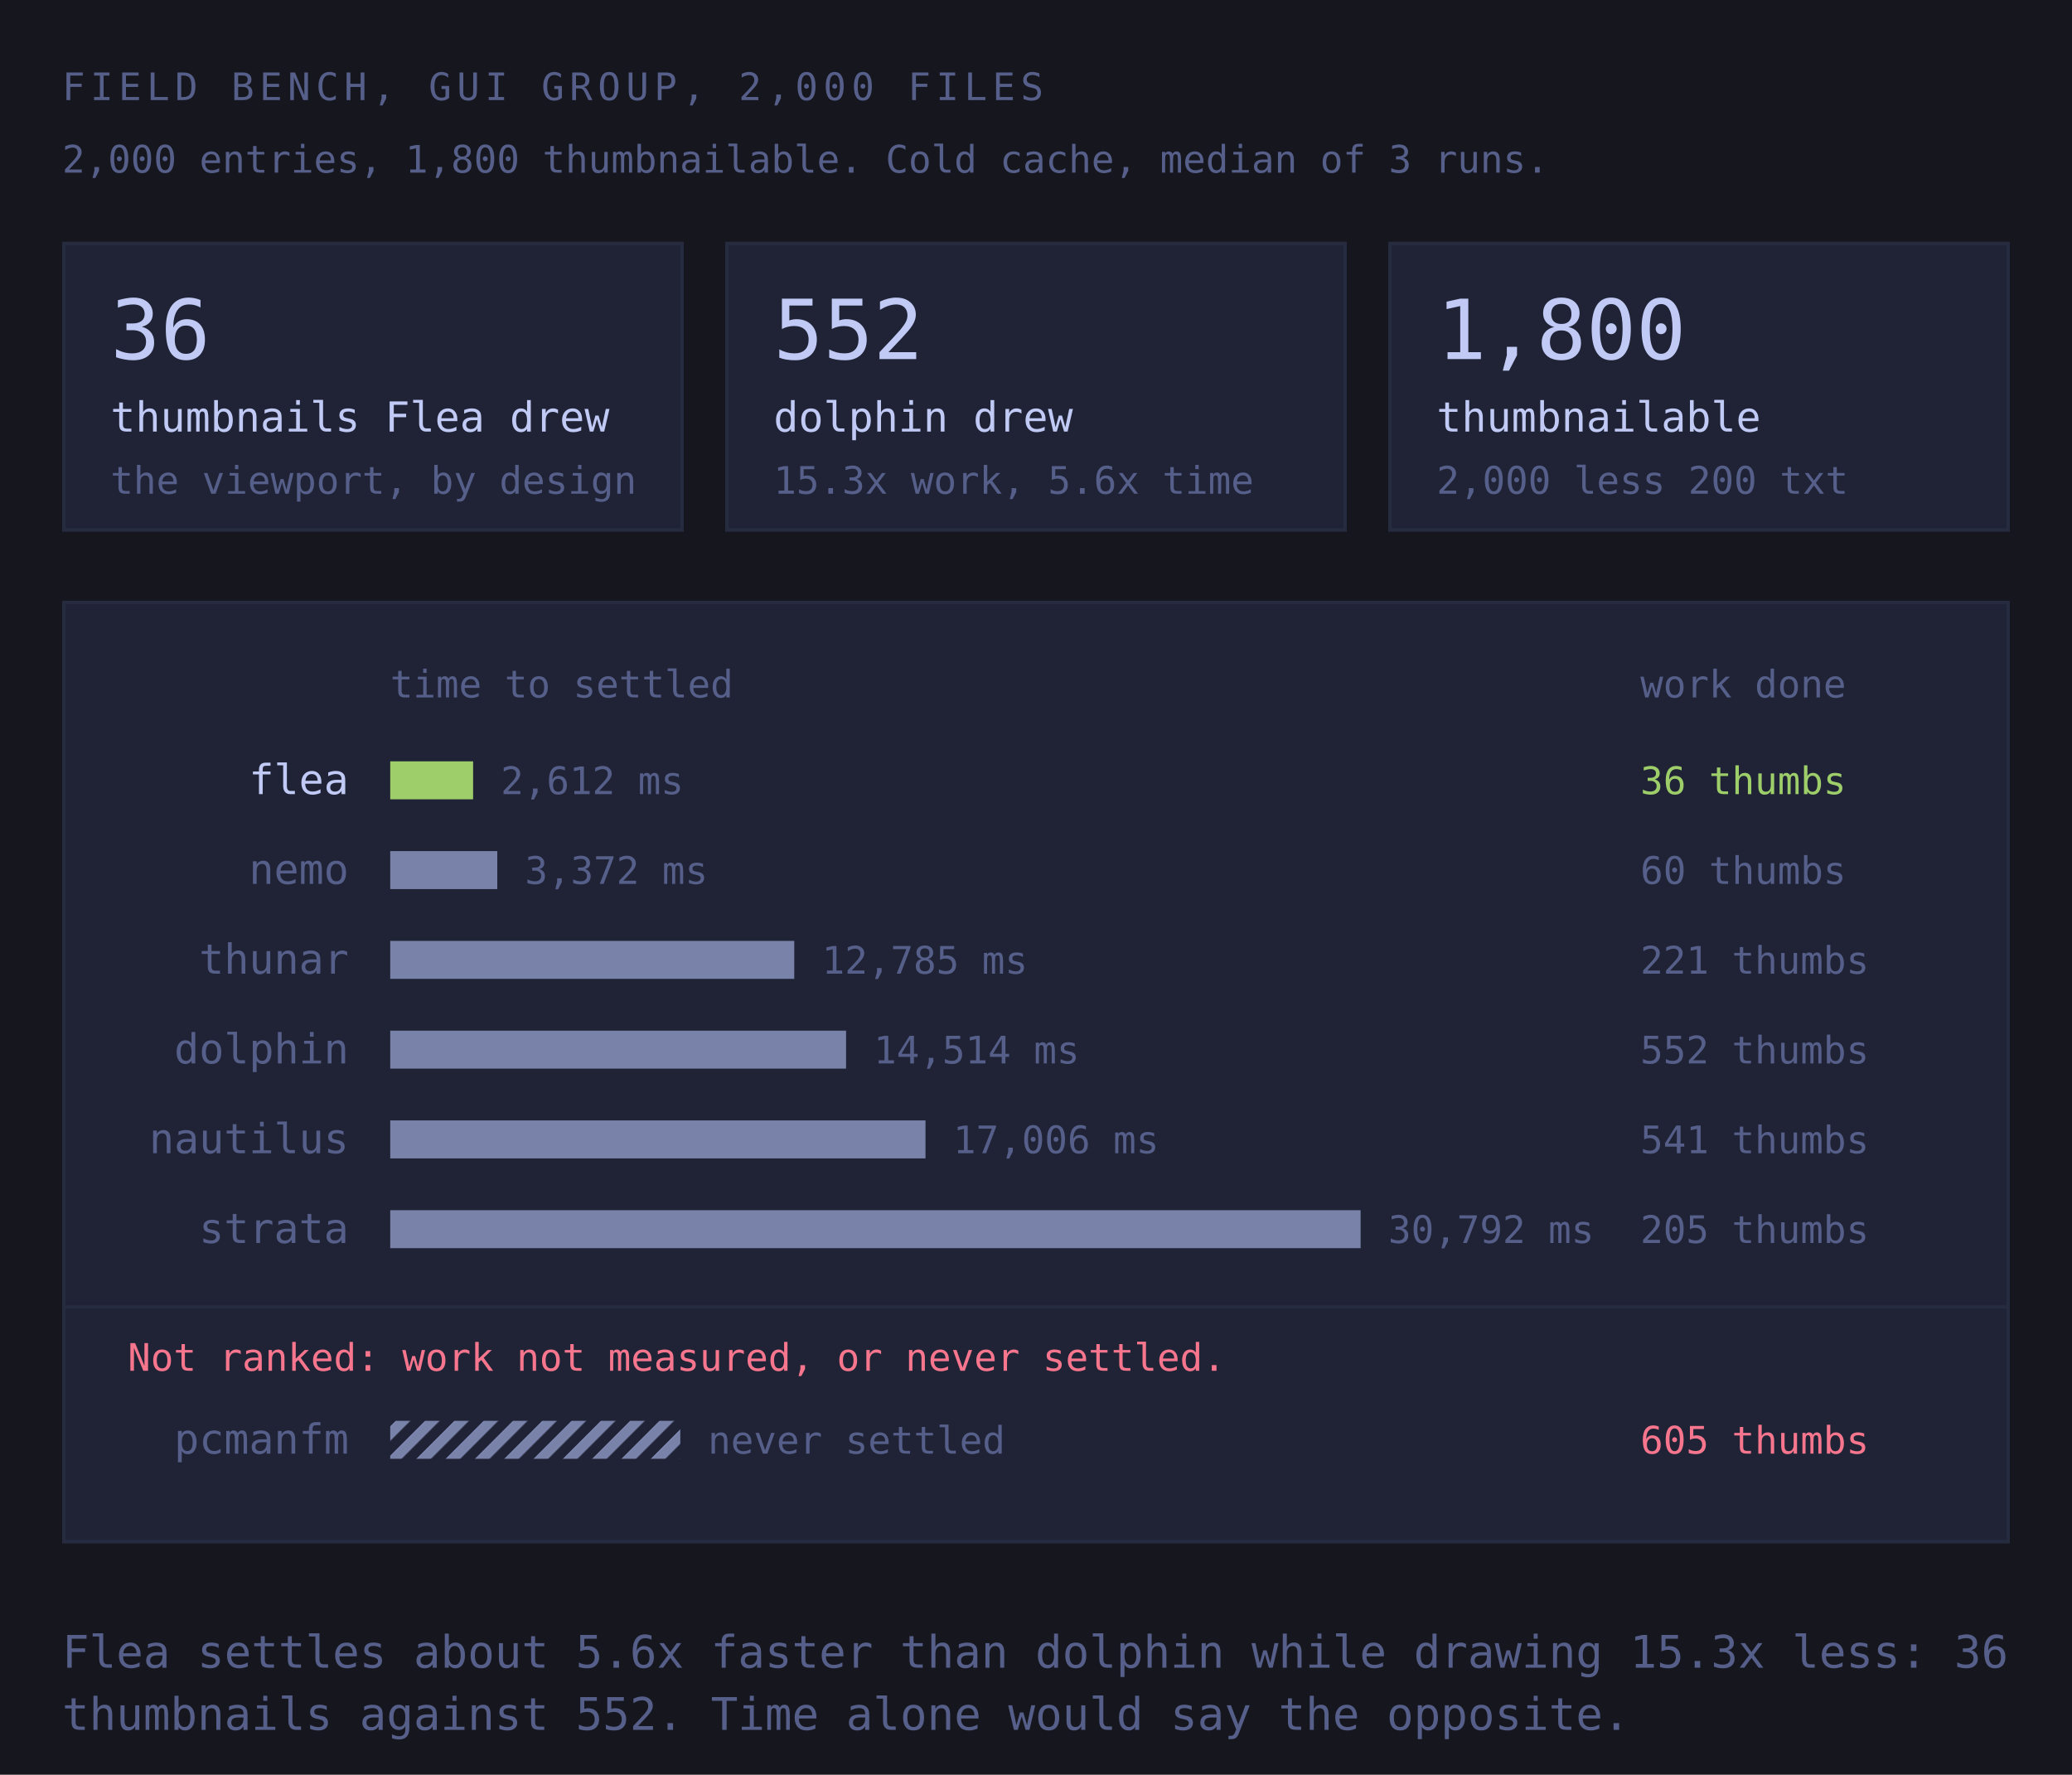
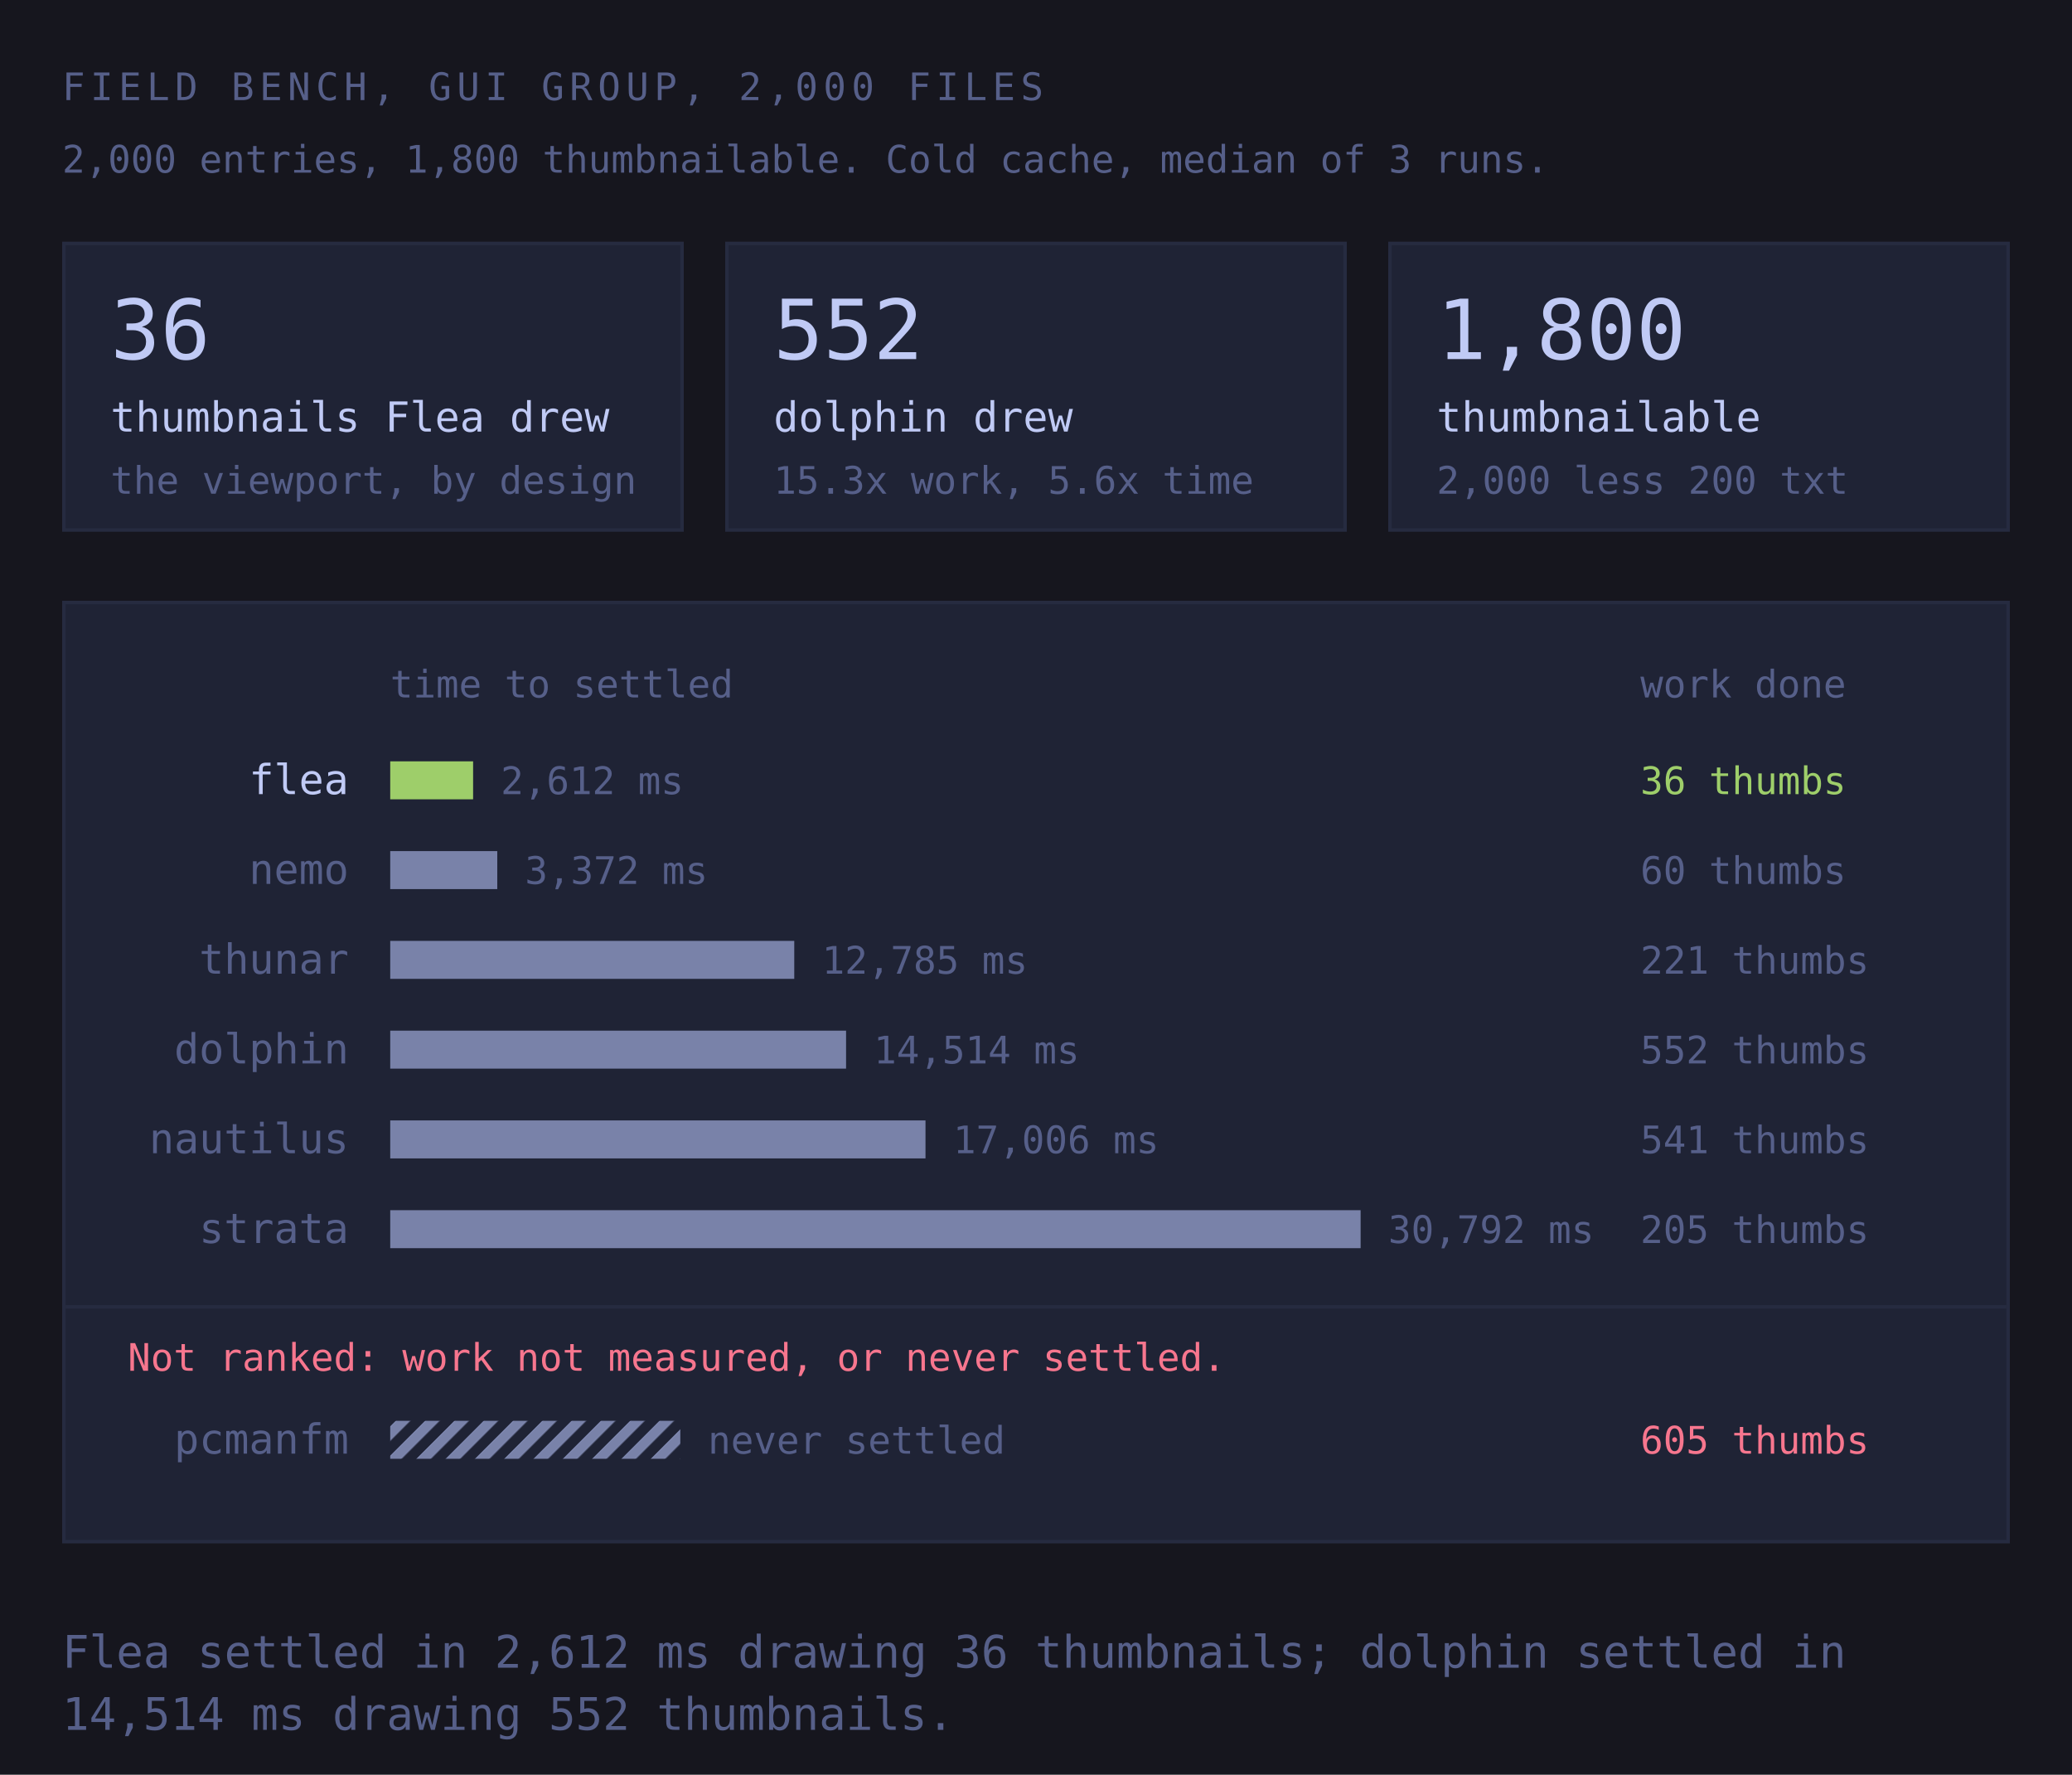
<svg xmlns="http://www.w3.org/2000/svg" width="600" height="514" viewBox="0 0 600 514" font-family="JetBrains Mono,JetBrainsMono Nerd Font,ui-monospace,SFMono-Regular,Menlo,Consolas,monospace">
  <defs>
    <pattern id="hatch" width="6" height="6" patternUnits="userSpaceOnUse" patternTransform="rotate(45)">
      <rect width="3" height="6" fill="#7982a9" />
    </pattern>
  </defs>
  <rect width="600" height="514" fill="#16161e" />
  <text x="18" y="29" font-size="11" fill="#565f89" font-weight="500" letter-spacing="1.54" font-variant-numeric="tabular-nums">FIELD BENCH, GUI GROUP, 2,000 FILES</text>
  <text x="18" y="50" font-size="11" fill="#565f89" font-variant-numeric="tabular-nums">2,000 entries, 1,800 thumbnailable. Cold cache, median of 3 runs.</text>
  <rect x="18.5" y="70.5" width="179.0" height="83" fill="#1f2335" stroke="#262b40" stroke-width="1" />
  <text x="32.0" y="104" font-size="24" fill="#c0caf5" font-variant-numeric="tabular-nums">36</text>
  <text x="32.0" y="125" font-size="12" fill="#c0caf5" font-variant-numeric="tabular-nums">thumbnails Flea drew</text>
  <text x="32.0" y="143" font-size="11" fill="#565f89" font-variant-numeric="tabular-nums">the viewport, by design</text>
  <rect x="210.5" y="70.5" width="179.0" height="83" fill="#1f2335" stroke="#262b40" stroke-width="1" />
  <text x="224.0" y="104" font-size="24" fill="#c0caf5" font-variant-numeric="tabular-nums">552</text>
  <text x="224.0" y="125" font-size="12" fill="#c0caf5" font-variant-numeric="tabular-nums">dolphin drew</text>
  <text x="224.0" y="143" font-size="11" fill="#565f89" font-variant-numeric="tabular-nums">15.3x work, 5.6x time</text>
  <rect x="402.5" y="70.5" width="179.0" height="83" fill="#1f2335" stroke="#262b40" stroke-width="1" />
  <text x="416.0" y="104" font-size="24" fill="#c0caf5" font-variant-numeric="tabular-nums">1,800</text>
  <text x="416.0" y="125" font-size="12" fill="#c0caf5" font-variant-numeric="tabular-nums">thumbnailable</text>
  <text x="416.0" y="143" font-size="11" fill="#565f89" font-variant-numeric="tabular-nums">2,000 less 200 txt</text>
  <rect x="18.5" y="174.5" width="563" height="272" fill="#1f2335" stroke="#262b40" stroke-width="1" />
  <text x="113" y="202" font-size="11" fill="#565f89" font-variant-numeric="tabular-nums">time to settled</text>
  <text x="475" y="202" font-size="11" fill="#565f89" font-variant-numeric="tabular-nums">work done</text>
  <text x="101" y="230" font-size="12" fill="#c0caf5" text-anchor="end" font-variant-numeric="tabular-nums">flea</text>
  <rect x="113" y="220.5" width="24" height="11" fill="#9ece6a" />
  <text x="145" y="230" font-size="11" fill="#565f89" font-variant-numeric="tabular-nums">2,612 ms</text>
  <text x="475" y="230" font-size="11" fill="#9ece6a" font-variant-numeric="tabular-nums">36 thumbs</text>
  <text x="101" y="256" font-size="12" fill="#565f89" text-anchor="end" font-variant-numeric="tabular-nums">nemo</text>
  <rect x="113" y="246.5" width="31" height="11" fill="#7982a9" />
  <text x="152" y="256" font-size="11" fill="#565f89" font-variant-numeric="tabular-nums">3,372 ms</text>
  <text x="475" y="256" font-size="11" fill="#565f89" font-variant-numeric="tabular-nums">60 thumbs</text>
  <text x="101" y="282" font-size="12" fill="#565f89" text-anchor="end" font-variant-numeric="tabular-nums">thunar</text>
  <rect x="113" y="272.5" width="117" height="11" fill="#7982a9" />
  <text x="238" y="282" font-size="11" fill="#565f89" font-variant-numeric="tabular-nums">12,785 ms</text>
  <text x="475" y="282" font-size="11" fill="#565f89" font-variant-numeric="tabular-nums">221 thumbs</text>
  <text x="101" y="308" font-size="12" fill="#565f89" text-anchor="end" font-variant-numeric="tabular-nums">dolphin</text>
  <rect x="113" y="298.5" width="132" height="11" fill="#7982a9" />
  <text x="253" y="308" font-size="11" fill="#565f89" font-variant-numeric="tabular-nums">14,514 ms</text>
  <text x="475" y="308" font-size="11" fill="#565f89" font-variant-numeric="tabular-nums">552 thumbs</text>
  <text x="101" y="334" font-size="12" fill="#565f89" text-anchor="end" font-variant-numeric="tabular-nums">nautilus</text>
  <rect x="113" y="324.5" width="155" height="11" fill="#7982a9" />
  <text x="276" y="334" font-size="11" fill="#565f89" font-variant-numeric="tabular-nums">17,006 ms</text>
  <text x="475" y="334" font-size="11" fill="#565f89" font-variant-numeric="tabular-nums">541 thumbs</text>
  <text x="101" y="360" font-size="12" fill="#565f89" text-anchor="end" font-variant-numeric="tabular-nums">strata</text>
  <rect x="113" y="350.5" width="281" height="11" fill="#7982a9" />
  <text x="402" y="360" font-size="11" fill="#565f89" font-variant-numeric="tabular-nums">30,792 ms</text>
  <text x="475" y="360" font-size="11" fill="#565f89" font-variant-numeric="tabular-nums">205 thumbs</text>
  <rect x="19" y="378" width="562" height="1" fill="#262b40" />
  <text x="37" y="397" font-size="11" fill="#f7768e" font-variant-numeric="tabular-nums">Not ranked: work not measured, or never settled.</text>
  <text x="101" y="421" font-size="12" fill="#565f89" text-anchor="end" font-variant-numeric="tabular-nums">pcmanfm</text>
  <rect x="113" y="411.5" width="84" height="11" fill="url(#hatch)" />
  <text x="205" y="421" font-size="11" fill="#565f89" font-variant-numeric="tabular-nums">never settled</text>
  <text x="475" y="421" font-size="11" fill="#f7768e" font-variant-numeric="tabular-nums">605 thumbs</text>
-   <text x="18" y="483" font-size="13" fill="#565f89" font-variant-numeric="tabular-nums">Flea settles about 5.6x faster than dolphin while drawing 15.3x less: 36</text>
-   <text x="18" y="501" font-size="13" fill="#565f89" font-variant-numeric="tabular-nums">thumbnails against 552. Time alone would say the opposite.</text>
+   <text x="18" y="483" font-size="13" fill="#565f89" font-variant-numeric="tabular-nums">Flea settled in 2,612 ms drawing 36 thumbnails; dolphin settled in</text>
+   <text x="18" y="501" font-size="13" fill="#565f89" font-variant-numeric="tabular-nums">14,514 ms drawing 552 thumbnails.</text>
</svg>
